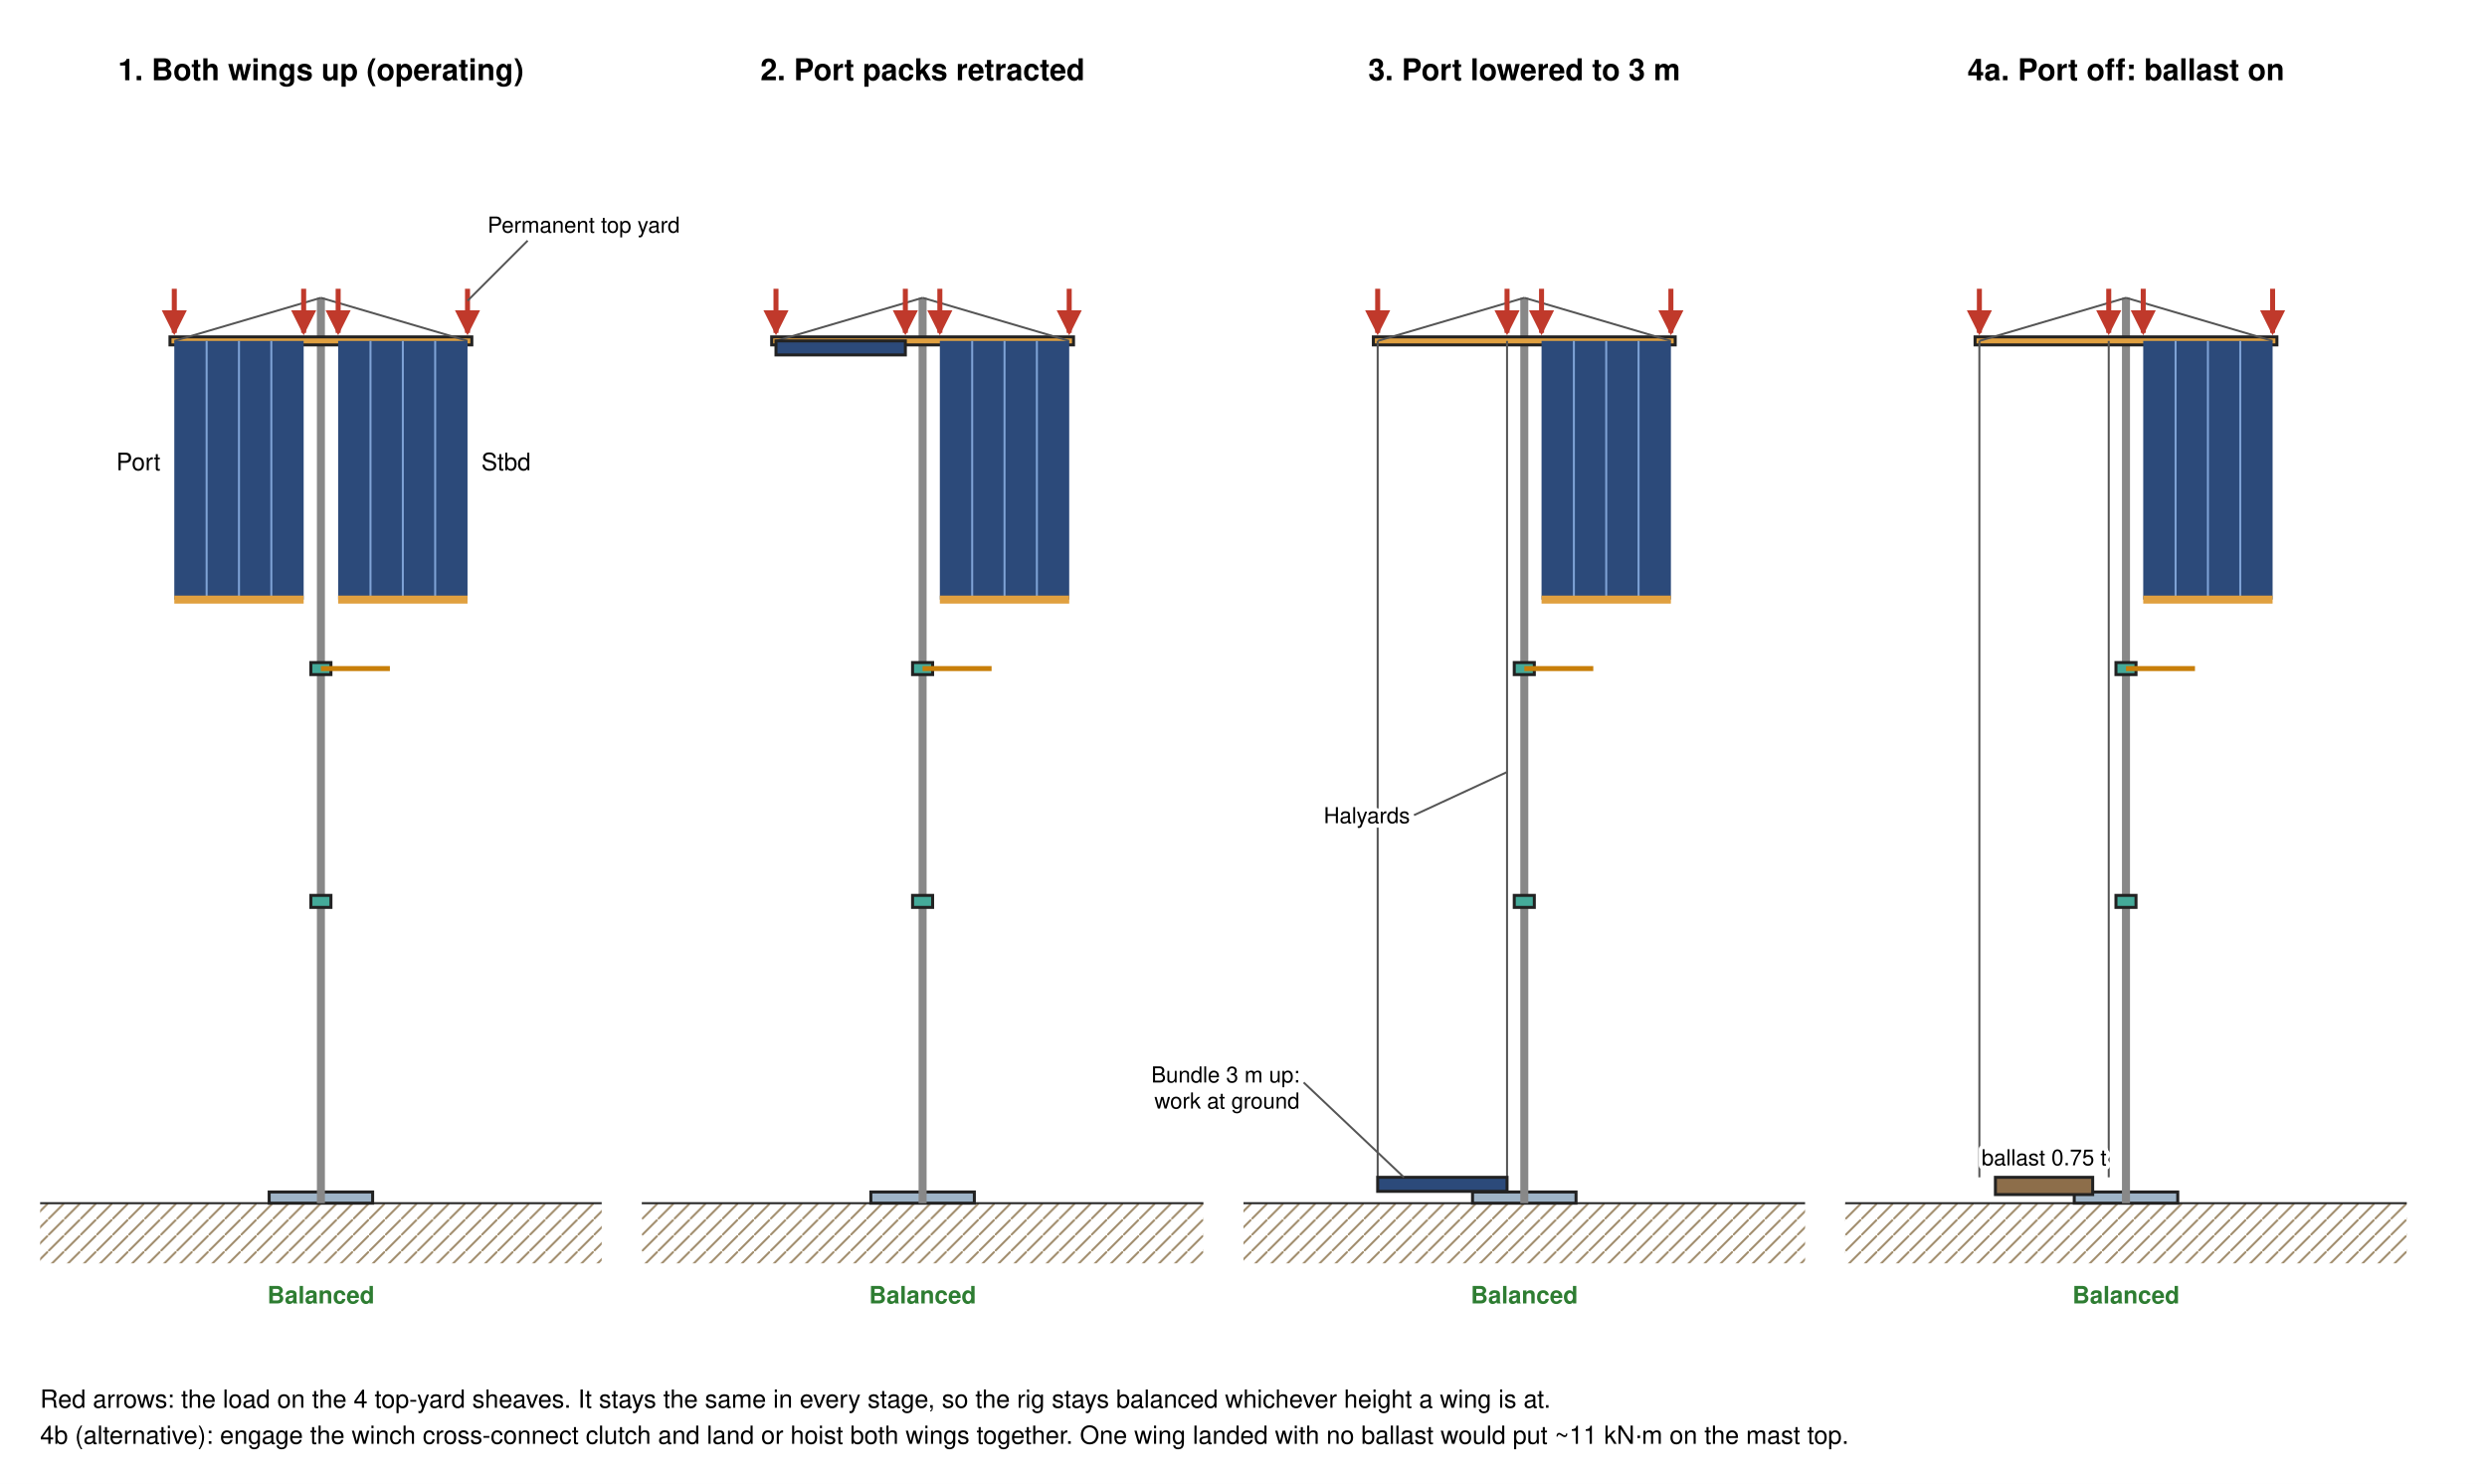
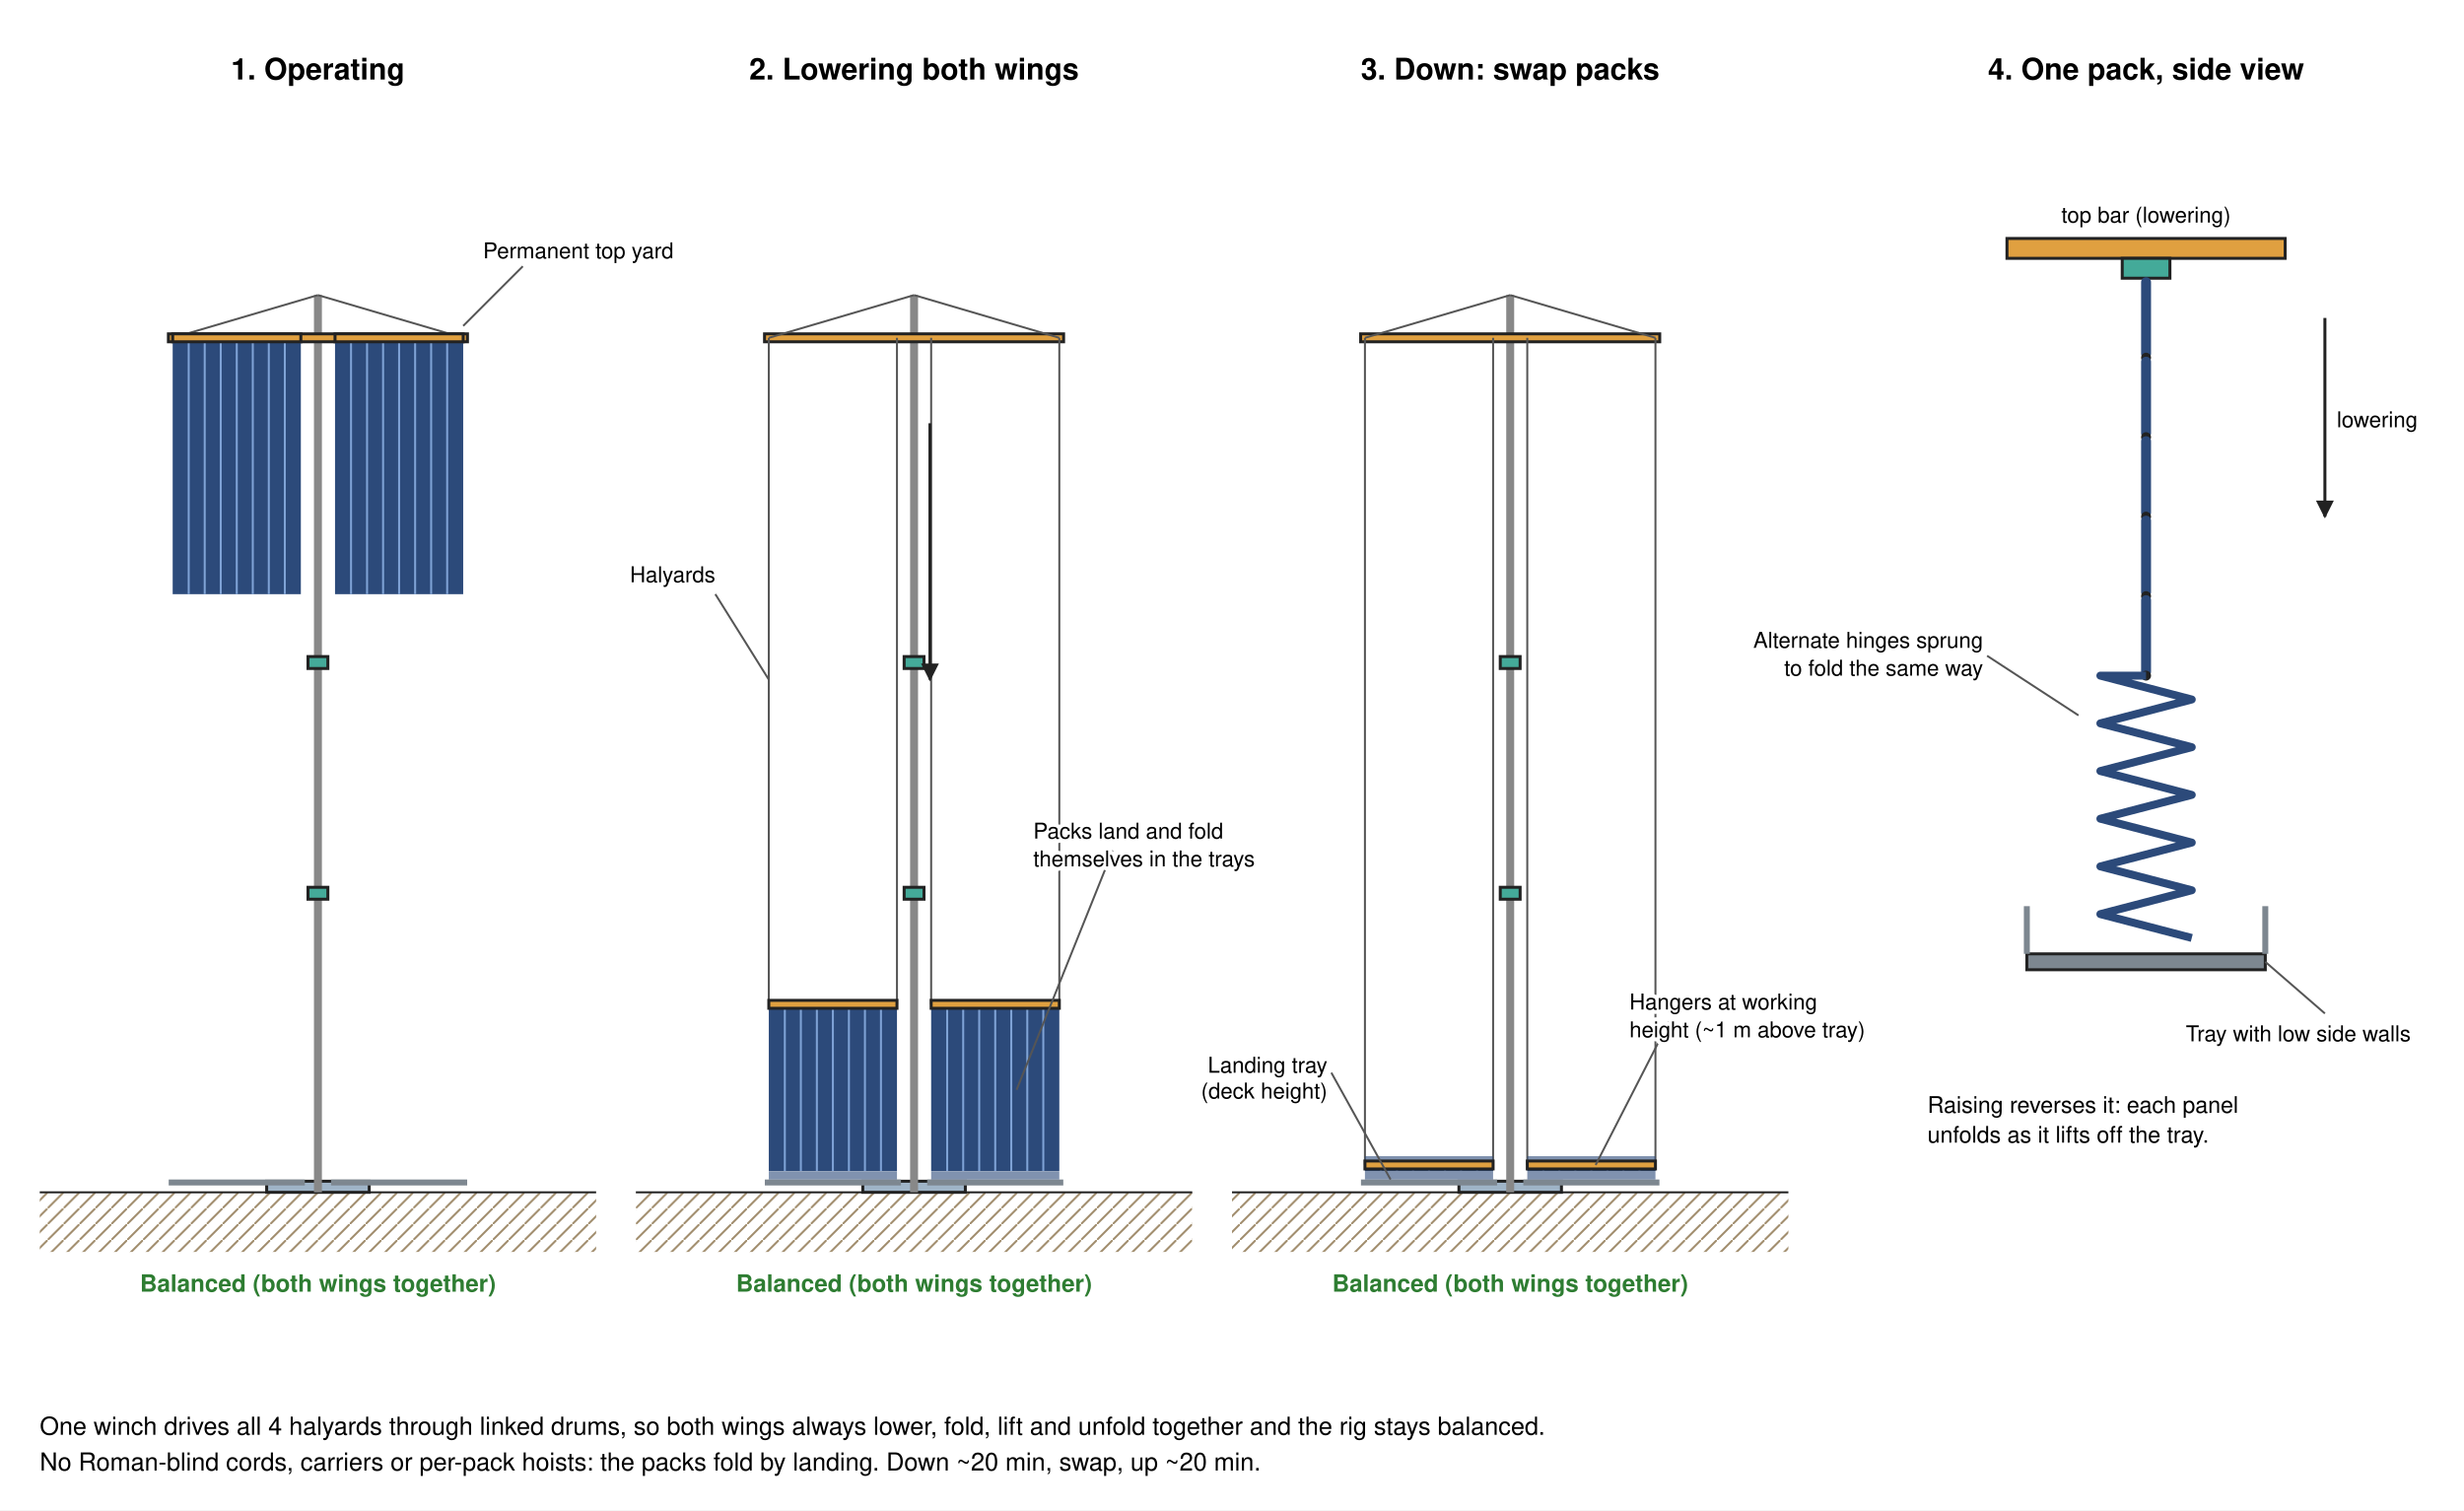
- <svg xmlns="http://www.w3.org/2000/svg" viewBox="0 0 1240 740" font-family="Helvetica, Arial, sans-serif" font-size="13">
-   <rect width="1240" height="740" fill="#fff" />
+ <svg xmlns="http://www.w3.org/2000/svg" viewBox="0 0 1240 760" font-family="Helvetica, Arial, sans-serif" font-size="12.5">
+   <rect width="1240" height="760" fill="#fff" />
  <defs>
    <marker id="ar" viewBox="0 0 10 10" refX="9" refY="5" markerWidth="6" markerHeight="6" orient="auto-start-reverse">
      <path d="M0 0L10 5L0 10z" fill="#222" />
-     </marker>
-     <marker id="rr" viewBox="0 0 10 10" refX="9" refY="5" markerWidth="5" markerHeight="5" orient="auto">
-       <path d="M0 0L10 5L0 10z" fill="#c0392b" />
    </marker>
    <pattern id="g" width="8" height="8" patternUnits="userSpaceOnUse">
      <path d="M0 8L8 0" stroke="#a08c6c" />
    </pattern>
  </defs>
  <style>.s{stroke:#222;stroke-width:1.5}.hal{stroke:#555;stroke-width:1}.l{stroke:#555;stroke-width:1;fill:none}text{paint-order:stroke;stroke:#fff;stroke-width:4px;stroke-linejoin:round}.t{font-size:15px;font-weight:bold}</style>
-   <text x="160" y="40" text-anchor="middle" class="t">1. Both wings up (operating)</text>
+   <text x="160" y="40" text-anchor="middle" class="t">1. Operating</text>
  <rect x="20" y="600" width="280" height="30" fill="url(#g)" />
  <line x1="20" y1="600" x2="300" y2="600" stroke="#222" />
  <rect x="134.2" y="594.41" width="51.6" height="5.59" fill="#9fb4c7" class="s" />
  <rect x="158.0" y="148.5" width="4" height="451.5" fill="#888" />
  <rect x="155.0" y="446.5" width="10" height="6" fill="#4a9" class="s" />
  <rect x="155.0" y="330.4" width="10" height="6" fill="#4a9" class="s" />
-   <line x1="160.0" y1="333.4" x2="194.4" y2="333.4" stroke="#c87f0a" stroke-width="2.5" />
  <rect x="84.75" y="168.0" width="150.5" height="4" fill="#e0a040" class="s" />
  <line x1="160.0" y1="148.5" x2="86.9" y2="170.0" stroke="#555" />
+   <rect x="84.9" y="593.55" width="68.5" height="3" fill="#7d8790" />
+   <rect x="86.9" y="170.0" width="64.5" height="129.0" fill="#2c4a7a" />
+   <line x1="94.963" y1="170.0" x2="94.963" y2="299.0" stroke="#7fa3d6" />
+   <line x1="103.025" y1="170.0" x2="103.025" y2="299.0" stroke="#7fa3d6" />
+   <line x1="111.088" y1="170.0" x2="111.088" y2="299.0" stroke="#7fa3d6" />
+   <line x1="119.15" y1="170.0" x2="119.15" y2="299.0" stroke="#7fa3d6" />
+   <line x1="127.213" y1="170.0" x2="127.213" y2="299.0" stroke="#7fa3d6" />
+   <line x1="135.275" y1="170.0" x2="135.275" y2="299.0" stroke="#7fa3d6" />
+   <line x1="143.338" y1="170.0" x2="143.338" y2="299.0" stroke="#7fa3d6" />
+   <rect x="86.9" y="168.0" width="64.5" height="4" fill="#e0a040" class="s" />
  <line x1="160.0" y1="148.5" x2="233.1" y2="170.0" stroke="#555" />
-   <rect x="86.9" y="170.0" width="64.5" height="129.0" fill="#2c4a7a" />
-   <line x1="103.025" y1="170.0" x2="103.025" y2="299.0" stroke="#7fa3d6" />
-   <line x1="119.15" y1="170.0" x2="119.15" y2="299.0" stroke="#7fa3d6" />
-   <line x1="135.275" y1="170.0" x2="135.275" y2="299.0" stroke="#7fa3d6" />
-   <rect x="86.9" y="297.0" width="64.5" height="4" fill="#e0a040" />
-   <path d="M151.4 144.0V166.0" stroke="#c0392b" stroke-width="2.5" marker-end="url(#rr)" />
-   <path d="M86.9 144.0V166.0" stroke="#c0392b" stroke-width="2.5" marker-end="url(#rr)" />
+   <rect x="166.6" y="593.55" width="68.5" height="3" fill="#7d8790" />
  <rect x="168.6" y="170.0" width="64.5" height="129.0" fill="#2c4a7a" />
+   <line x1="176.662" y1="170.0" x2="176.662" y2="299.0" stroke="#7fa3d6" />
  <line x1="184.725" y1="170.0" x2="184.725" y2="299.0" stroke="#7fa3d6" />
+   <line x1="192.787" y1="170.0" x2="192.787" y2="299.0" stroke="#7fa3d6" />
  <line x1="200.85" y1="170.0" x2="200.85" y2="299.0" stroke="#7fa3d6" />
+   <line x1="208.912" y1="170.0" x2="208.912" y2="299.0" stroke="#7fa3d6" />
  <line x1="216.975" y1="170.0" x2="216.975" y2="299.0" stroke="#7fa3d6" />
-   <rect x="168.6" y="297.0" width="64.5" height="4" fill="#e0a040" />
-   <path d="M168.6 144.0V166.0" stroke="#c0392b" stroke-width="2.5" marker-end="url(#rr)" />
-   <path d="M233.1 144.0V166.0" stroke="#c0392b" stroke-width="2.5" marker-end="url(#rr)" />
-   <text x="160" y="650" text-anchor="middle" font-size="12" fill="#2e7d32" font-weight="bold">Balanced</text>
-   <text x="460" y="40" text-anchor="middle" class="t">2. Port packs retracted</text>
+   <line x1="225.037" y1="170.0" x2="225.037" y2="299.0" stroke="#7fa3d6" />
+   <rect x="168.6" y="168.0" width="64.5" height="4" fill="#e0a040" class="s" />
+   <text x="160" y="650" text-anchor="middle" font-size="12" fill="#2e7d32" font-weight="bold">Balanced (both wings together)</text>
+   <text x="460" y="40" text-anchor="middle" class="t">2. Lowering both wings</text>
  <rect x="320" y="600" width="280" height="30" fill="url(#g)" />
  <line x1="320" y1="600" x2="600" y2="600" stroke="#222" />
  <rect x="434.2" y="594.41" width="51.6" height="5.59" fill="#9fb4c7" class="s" />
  <rect x="458.0" y="148.5" width="4" height="451.5" fill="#888" />
  <rect x="455.0" y="446.5" width="10" height="6" fill="#4a9" class="s" />
  <rect x="455.0" y="330.4" width="10" height="6" fill="#4a9" class="s" />
-   <line x1="460.0" y1="333.4" x2="494.4" y2="333.4" stroke="#c87f0a" stroke-width="2.5" />
  <rect x="384.75" y="168.0" width="150.5" height="4" fill="#e0a040" class="s" />
  <line x1="460.0" y1="148.5" x2="386.9" y2="170.0" stroke="#555" />
+   <rect x="384.9" y="593.55" width="68.5" height="3" fill="#7d8790" />
+   <line x1="451.4" y1="170.0" x2="451.4" y2="505.4" class="hal" />
+   <line x1="386.9" y1="170.0" x2="386.9" y2="505.4" class="hal" />
+   <rect x="386.9" y="505.4" width="64.5" height="83.85" fill="#2c4a7a" />
+   <line x1="394.962" y1="505.4" x2="394.962" y2="589.25" stroke="#7fa3d6" />
+   <line x1="403.025" y1="505.4" x2="403.025" y2="589.25" stroke="#7fa3d6" />
+   <line x1="411.087" y1="505.4" x2="411.087" y2="589.25" stroke="#7fa3d6" />
+   <line x1="419.15" y1="505.4" x2="419.15" y2="589.25" stroke="#7fa3d6" />
+   <line x1="427.212" y1="505.4" x2="427.212" y2="589.25" stroke="#7fa3d6" />
+   <line x1="435.275" y1="505.4" x2="435.275" y2="589.25" stroke="#7fa3d6" />
+   <line x1="443.337" y1="505.4" x2="443.337" y2="589.25" stroke="#7fa3d6" />
+   <rect x="386.9" y="589.336" width="64.5" height="4.214" fill="#2c4a7a" opacity="0.6" />
+   <rect x="386.9" y="503.4" width="64.5" height="4" fill="#e0a040" class="s" />
  <line x1="460.0" y1="148.5" x2="533.1" y2="170.0" stroke="#555" />
-   <rect x="386.9" y="170.0" width="64.5" height="7" fill="#2c4a7a" class="s" />
-   <path d="M451.4 144.0V166.0" stroke="#c0392b" stroke-width="2.5" marker-end="url(#rr)" />
-   <path d="M386.9 144.0V166.0" stroke="#c0392b" stroke-width="2.5" marker-end="url(#rr)" />
-   <rect x="468.6" y="170.0" width="64.5" height="129.0" fill="#2c4a7a" />
-   <line x1="484.725" y1="170.0" x2="484.725" y2="299.0" stroke="#7fa3d6" />
-   <line x1="500.85" y1="170.0" x2="500.85" y2="299.0" stroke="#7fa3d6" />
-   <line x1="516.975" y1="170.0" x2="516.975" y2="299.0" stroke="#7fa3d6" />
-   <rect x="468.6" y="297.0" width="64.5" height="4" fill="#e0a040" />
-   <path d="M468.6 144.0V166.0" stroke="#c0392b" stroke-width="2.5" marker-end="url(#rr)" />
-   <path d="M533.1 144.0V166.0" stroke="#c0392b" stroke-width="2.5" marker-end="url(#rr)" />
-   <text x="460" y="650" text-anchor="middle" font-size="12" fill="#2e7d32" font-weight="bold">Balanced</text>
-   <text x="760" y="40" text-anchor="middle" class="t">3. Port lowered to 3 m</text>
+   <rect x="466.6" y="593.55" width="68.5" height="3" fill="#7d8790" />
+   <line x1="468.6" y1="170.0" x2="468.6" y2="505.4" class="hal" />
+   <line x1="533.1" y1="170.0" x2="533.1" y2="505.4" class="hal" />
+   <rect x="468.6" y="505.4" width="64.5" height="83.85" fill="#2c4a7a" />
+   <line x1="476.663" y1="505.4" x2="476.663" y2="589.25" stroke="#7fa3d6" />
+   <line x1="484.725" y1="505.4" x2="484.725" y2="589.25" stroke="#7fa3d6" />
+   <line x1="492.788" y1="505.4" x2="492.788" y2="589.25" stroke="#7fa3d6" />
+   <line x1="500.85" y1="505.4" x2="500.85" y2="589.25" stroke="#7fa3d6" />
+   <line x1="508.913" y1="505.4" x2="508.913" y2="589.25" stroke="#7fa3d6" />
+   <line x1="516.975" y1="505.4" x2="516.975" y2="589.25" stroke="#7fa3d6" />
+   <line x1="525.038" y1="505.4" x2="525.038" y2="589.25" stroke="#7fa3d6" />
+   <rect x="468.6" y="589.336" width="64.5" height="4.214" fill="#2c4a7a" opacity="0.6" />
+   <rect x="468.6" y="503.4" width="64.5" height="4" fill="#e0a040" class="s" />
+   <text x="460" y="650" text-anchor="middle" font-size="12" fill="#2e7d32" font-weight="bold">Balanced (both wings together)</text>
+   <text x="760" y="40" text-anchor="middle" class="t">3. Down: swap packs</text>
  <rect x="620" y="600" width="280" height="30" fill="url(#g)" />
  <line x1="620" y1="600" x2="900" y2="600" stroke="#222" />
  <rect x="734.2" y="594.41" width="51.6" height="5.59" fill="#9fb4c7" class="s" />
  <rect x="758.0" y="148.5" width="4" height="451.5" fill="#888" />
  <rect x="755.0" y="446.5" width="10" height="6" fill="#4a9" class="s" />
  <rect x="755.0" y="330.4" width="10" height="6" fill="#4a9" class="s" />
-   <line x1="760.0" y1="333.4" x2="794.4" y2="333.4" stroke="#c87f0a" stroke-width="2.5" />
  <rect x="684.75" y="168.0" width="150.5" height="4" fill="#e0a040" class="s" />
  <line x1="760.0" y1="148.5" x2="686.9" y2="170.0" stroke="#555" />
+   <rect x="684.9" y="593.55" width="68.5" height="3" fill="#7d8790" />
+   <line x1="751.4" y1="170.0" x2="751.4" y2="586.24" class="hal" />
+   <line x1="686.9" y1="170.0" x2="686.9" y2="586.24" class="hal" />
+   <rect x="686.9" y="586.24" width="64.5" height="3.01" fill="#2c4a7a" />
+   <line x1="694.962" y1="586.24" x2="694.962" y2="589.25" stroke="#7fa3d6" />
+   <line x1="703.025" y1="586.24" x2="703.025" y2="589.25" stroke="#7fa3d6" />
+   <line x1="711.087" y1="586.24" x2="711.087" y2="589.25" stroke="#7fa3d6" />
+   <line x1="719.15" y1="586.24" x2="719.15" y2="589.25" stroke="#7fa3d6" />
+   <line x1="727.212" y1="586.24" x2="727.212" y2="589.25" stroke="#7fa3d6" />
+   <line x1="735.275" y1="586.24" x2="735.275" y2="589.25" stroke="#7fa3d6" />
+   <line x1="743.337" y1="586.24" x2="743.337" y2="589.25" stroke="#7fa3d6" />
+   <rect x="686.9" y="581.791" width="64.5" height="11.759" fill="#2c4a7a" opacity="0.6" />
+   <rect x="686.9" y="584.24" width="64.5" height="4" fill="#e0a040" class="s" />
  <line x1="760.0" y1="148.5" x2="833.1" y2="170.0" stroke="#555" />
-   <line x1="751.4" y1="170.0" x2="751.4" y2="587.1" class="hal" />
-   <line x1="686.9" y1="170.0" x2="686.9" y2="587.1" class="hal" />
-   <rect x="686.9" y="587.1" width="64.5" height="7" fill="#2c4a7a" class="s" />
-   <path d="M751.4 144.0V166.0" stroke="#c0392b" stroke-width="2.5" marker-end="url(#rr)" />
-   <path d="M686.9 144.0V166.0" stroke="#c0392b" stroke-width="2.5" marker-end="url(#rr)" />
-   <rect x="768.6" y="170.0" width="64.5" height="129.0" fill="#2c4a7a" />
-   <line x1="784.725" y1="170.0" x2="784.725" y2="299.0" stroke="#7fa3d6" />
-   <line x1="800.85" y1="170.0" x2="800.85" y2="299.0" stroke="#7fa3d6" />
-   <line x1="816.975" y1="170.0" x2="816.975" y2="299.0" stroke="#7fa3d6" />
-   <rect x="768.6" y="297.0" width="64.5" height="4" fill="#e0a040" />
-   <path d="M768.6 144.0V166.0" stroke="#c0392b" stroke-width="2.5" marker-end="url(#rr)" />
-   <path d="M833.1 144.0V166.0" stroke="#c0392b" stroke-width="2.5" marker-end="url(#rr)" />
-   <text x="760" y="650" text-anchor="middle" font-size="12" fill="#2e7d32" font-weight="bold">Balanced</text>
-   <text x="1060" y="40" text-anchor="middle" class="t">4a. Port off: ballast on</text>
-   <rect x="920" y="600" width="280" height="30" fill="url(#g)" />
-   <line x1="920" y1="600" x2="1200" y2="600" stroke="#222" />
-   <rect x="1034.2" y="594.41" width="51.6" height="5.59" fill="#9fb4c7" class="s" />
-   <rect x="1058.0" y="148.5" width="4" height="451.5" fill="#888" />
-   <rect x="1055.0" y="446.5" width="10" height="6" fill="#4a9" class="s" />
-   <rect x="1055.0" y="330.4" width="10" height="6" fill="#4a9" class="s" />
-   <line x1="1060.0" y1="333.4" x2="1094.4" y2="333.4" stroke="#c87f0a" stroke-width="2.5" />
-   <rect x="984.75" y="168.0" width="150.5" height="4" fill="#e0a040" class="s" />
-   <line x1="1060.0" y1="148.5" x2="986.9" y2="170.0" stroke="#555" />
-   <line x1="1060.0" y1="148.5" x2="1133.1" y2="170.0" stroke="#555" />
-   <line x1="1051.4" y1="170.0" x2="1051.4" y2="587.1" class="hal" />
-   <line x1="986.9" y1="170.0" x2="986.9" y2="587.1" class="hal" />
-   <rect x="994.9" y="587.1" width="48.5" height="8.6" fill="#8d6e4a" class="s" />
-   <text x="1019.15" y="581.1" text-anchor="middle" font-size="11">ballast 0.75 t</text>
-   <path d="M1051.4 144.0V166.0" stroke="#c0392b" stroke-width="2.5" marker-end="url(#rr)" />
-   <path d="M986.9 144.0V166.0" stroke="#c0392b" stroke-width="2.5" marker-end="url(#rr)" />
-   <rect x="1068.6" y="170.0" width="64.5" height="129.0" fill="#2c4a7a" />
-   <line x1="1084.725" y1="170.0" x2="1084.725" y2="299.0" stroke="#7fa3d6" />
-   <line x1="1100.85" y1="170.0" x2="1100.85" y2="299.0" stroke="#7fa3d6" />
-   <line x1="1116.975" y1="170.0" x2="1116.975" y2="299.0" stroke="#7fa3d6" />
-   <rect x="1068.6" y="297.0" width="64.5" height="4" fill="#e0a040" />
-   <path d="M1068.6 144.0V166.0" stroke="#c0392b" stroke-width="2.5" marker-end="url(#rr)" />
-   <path d="M1133.1 144.0V166.0" stroke="#c0392b" stroke-width="2.5" marker-end="url(#rr)" />
-   <text x="1060" y="650" text-anchor="middle" font-size="12" fill="#2e7d32" font-weight="bold">Balanced</text>
-   <path d="M233.1 150.0L263.1 120.0" class="l" />
-   <text x="243.1" y="116.0" font-size="11">Permanent top yard</text>
-   <text x="80" y="234.5" font-size="12" text-anchor="end">Port</text>
-   <text x="240" y="234.5" font-size="12" text-anchor="start">Stbd</text>
-   <path d="M751.4 385.0L705 406.5" class="l" />
-   <text x="703" y="410.5" font-size="11" text-anchor="end">Halyards</text>
-   <path d="M700 587.1L650 539.8" class="l" />
-   <text x="648" y="539.8" font-size="11" text-anchor="end">Bundle 3 m up:</text>
-   <text x="648" y="552.8" font-size="11" text-anchor="end">work at ground</text>
-   <text x="20" y="702" font-size="12.5">Red arrows: the load on the 4 top-yard sheaves. It stays the same in every stage, so the rig stays balanced whichever height a wing is at.</text>
-   <text x="20" y="720" font-size="12.5">4b (alternative): engage the winch cross-connect clutch and land or hoist both wings together. One wing landed with no ballast would put ~11 kN·m on the mast top.</text>
+   <rect x="766.6" y="593.55" width="68.5" height="3" fill="#7d8790" />
+   <line x1="768.6" y1="170.0" x2="768.6" y2="586.24" class="hal" />
+   <line x1="833.1" y1="170.0" x2="833.1" y2="586.24" class="hal" />
+   <rect x="768.6" y="586.24" width="64.5" height="3.01" fill="#2c4a7a" />
+   <line x1="776.663" y1="586.24" x2="776.663" y2="589.25" stroke="#7fa3d6" />
+   <line x1="784.725" y1="586.24" x2="784.725" y2="589.25" stroke="#7fa3d6" />
+   <line x1="792.788" y1="586.24" x2="792.788" y2="589.25" stroke="#7fa3d6" />
+   <line x1="800.85" y1="586.24" x2="800.85" y2="589.25" stroke="#7fa3d6" />
+   <line x1="808.913" y1="586.24" x2="808.913" y2="589.25" stroke="#7fa3d6" />
+   <line x1="816.975" y1="586.24" x2="816.975" y2="589.25" stroke="#7fa3d6" />
+   <line x1="825.038" y1="586.24" x2="825.038" y2="589.25" stroke="#7fa3d6" />
+   <rect x="768.6" y="581.791" width="64.5" height="11.759" fill="#2c4a7a" opacity="0.6" />
+   <rect x="768.6" y="584.24" width="64.5" height="4" fill="#e0a040" class="s" />
+   <text x="760" y="650" text-anchor="middle" font-size="12" fill="#2e7d32" font-weight="bold">Balanced (both wings together)</text>
+   <path d="M233.1 164.0L263.1 134.0" class="l" />
+   <text x="243.1" y="130.0" font-size="11">Permanent top yard</text>
+   <path d="M511.6 548.4L560 428.0" class="l" />
+   <text x="520" y="422.0" font-size="11">Packs land and fold</text>
+   <text x="520" y="436.0" font-size="11">themselves in the trays</text>
+   <path d="M386.9 342.0L360 299.0" class="l" />
+   <text x="360" y="293.0" font-size="11" text-anchor="end">Halyards</text>
+   <path d="M468 213.0 V342.0" stroke="#222" stroke-width="1.5" marker-end="url(#ar)" />
+   <path d="M803.0 586.24L840 514.0" class="l" />
+   <text x="820" y="508.0" font-size="11">Hangers at working</text>
+   <text x="820" y="522.0" font-size="11">height (~1 m above tray)</text>
+   <path d="M699.8 593.55L670 539.8" class="l" />
+   <text x="668" y="539.8" font-size="11" text-anchor="end">Landing tray</text>
+   <text x="668" y="552.8" font-size="11" text-anchor="end">(deck height)</text>
+   <text x="1080" y="40" text-anchor="middle" class="t">4. One pack, side view</text>
+   <rect x="1010" y="120" width="140" height="10" fill="#e0a040" class="s" />
+   <text x="1080" y="112" text-anchor="middle" font-size="11">top bar (lowering)</text>
+   <rect x="1068" y="130" width="24" height="10" fill="#4a9" class="s" />
+   <line x1="1080" y1="142" x2="1080" y2="178" stroke="#2c4a7a" stroke-width="5" stroke-linecap="round" />
+   <circle cx="1080" cy="180" r="2.5" fill="#222" />
+   <line x1="1080" y1="182" x2="1080" y2="218" stroke="#2c4a7a" stroke-width="5" stroke-linecap="round" />
+   <circle cx="1080" cy="220" r="2.5" fill="#222" />
+   <line x1="1080" y1="222" x2="1080" y2="258" stroke="#2c4a7a" stroke-width="5" stroke-linecap="round" />
+   <circle cx="1080" cy="260" r="2.5" fill="#222" />
+   <line x1="1080" y1="262" x2="1080" y2="298" stroke="#2c4a7a" stroke-width="5" stroke-linecap="round" />
+   <circle cx="1080" cy="300" r="2.5" fill="#222" />
+   <line x1="1080" y1="302" x2="1080" y2="338" stroke="#2c4a7a" stroke-width="5" stroke-linecap="round" />
+   <circle cx="1080" cy="340" r="2.5" fill="#222" />
+   <polyline points="1080,340 1057,340 1103,352 1057,364 1103,376 1057,388 1103,400 1057,412 1103,424 1057,436 1103,448 1057,460 1103,472" fill="none" stroke="#2c4a7a" stroke-width="4" stroke-linejoin="round" />
+   <rect x="1020" y="480" width="120" height="8" fill="#7d8790" class="s" />
+   <line x1="1020" y1="456" x2="1020" y2="480" stroke="#7d8790" stroke-width="3" />
+   <line x1="1140" y1="456" x2="1140" y2="480" stroke="#7d8790" stroke-width="3" />
+   <path d="M1170 160 V260" stroke="#222" stroke-width="1.5" marker-end="url(#ar)" />
+   <text x="1176" y="215" font-size="11">lowering</text>
+   <path d="M1046 360 L1000 330" class="l" />
+   <text x="998" y="326" font-size="11" text-anchor="end">Alternate hinges sprung</text>
+   <text x="998" y="340" font-size="11" text-anchor="end">to fold the same way</text>
+   <path d="M1140 484 L1170 510" class="l" />
+   <text x="1100" y="524" font-size="11">Tray with low side walls</text>
+   <text x="970" y="560" font-size="11.5">Raising reverses it: each panel</text>
+   <text x="970" y="575" font-size="11.5">unfolds as it lifts off the tray.</text>
+   <text x="20" y="722" font-size="12.5">One winch drives all 4 halyards through linked drums, so both wings always lower, fold, lift and unfold together and the rig stays balanced.</text>
+   <text x="20" y="740" font-size="12.5">No Roman-blind cords, carriers or per-pack hoists: the packs fold by landing. Down ~20 min, swap, up ~20 min.</text>
</svg>
